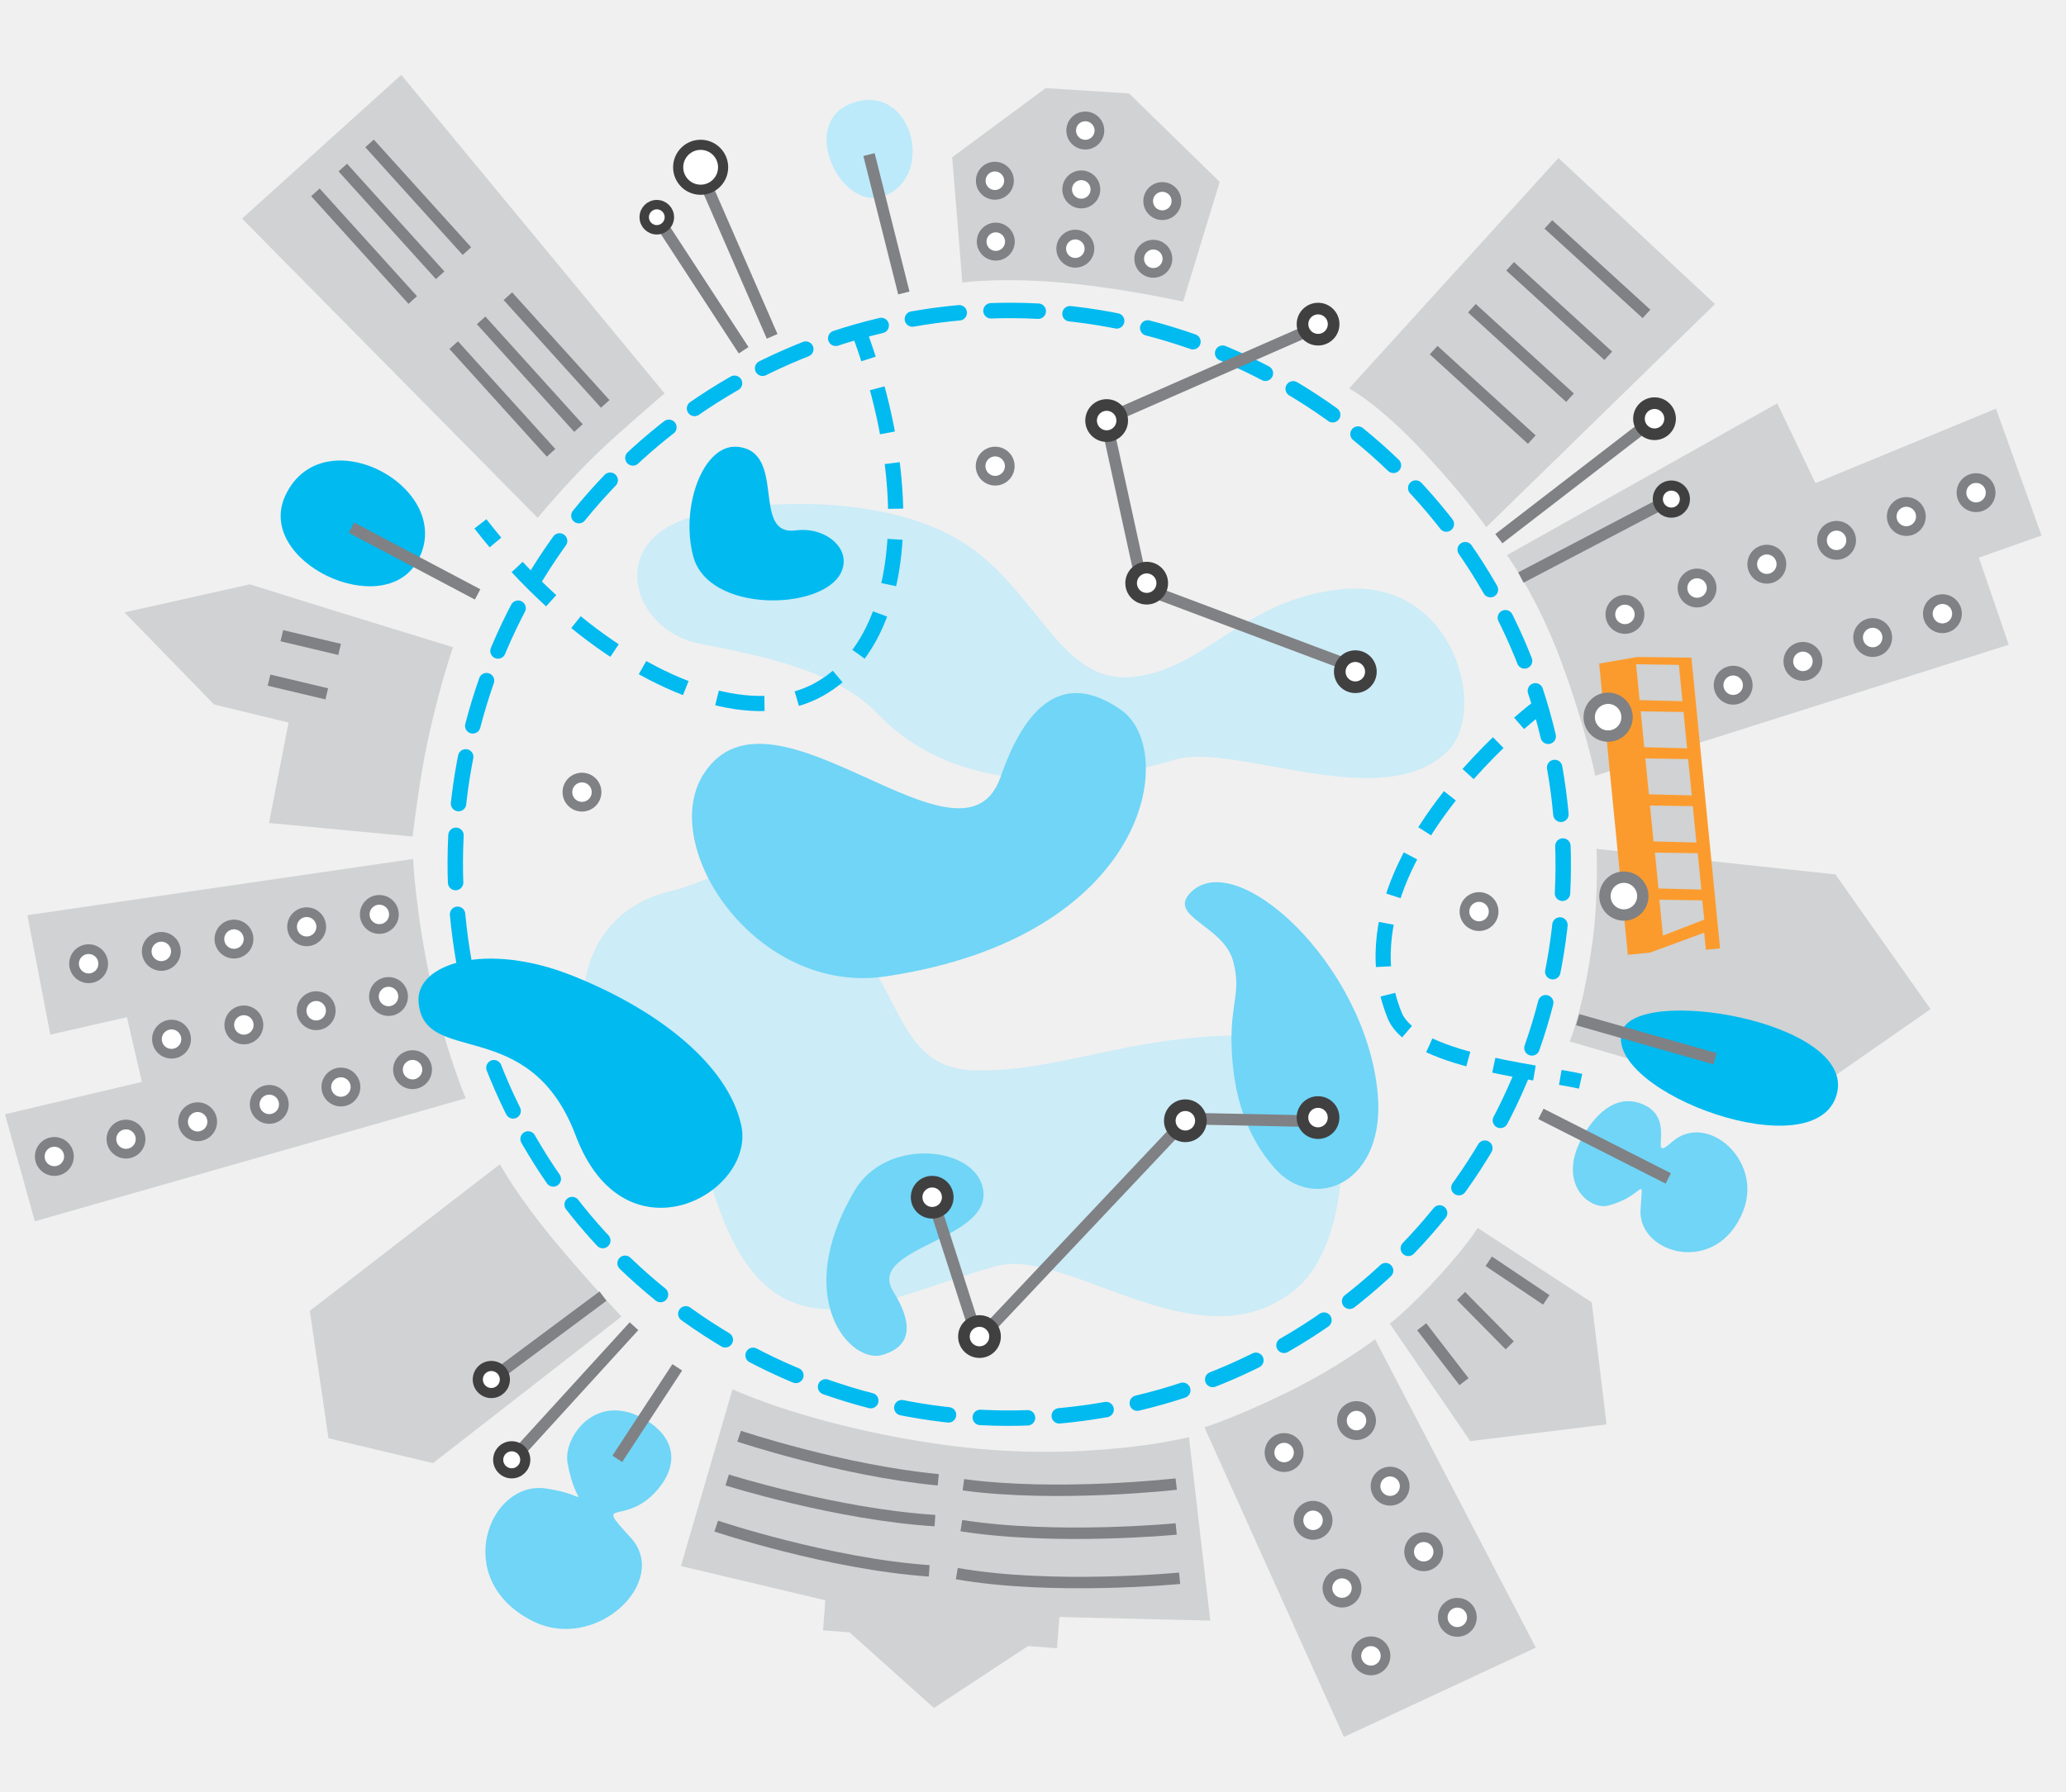
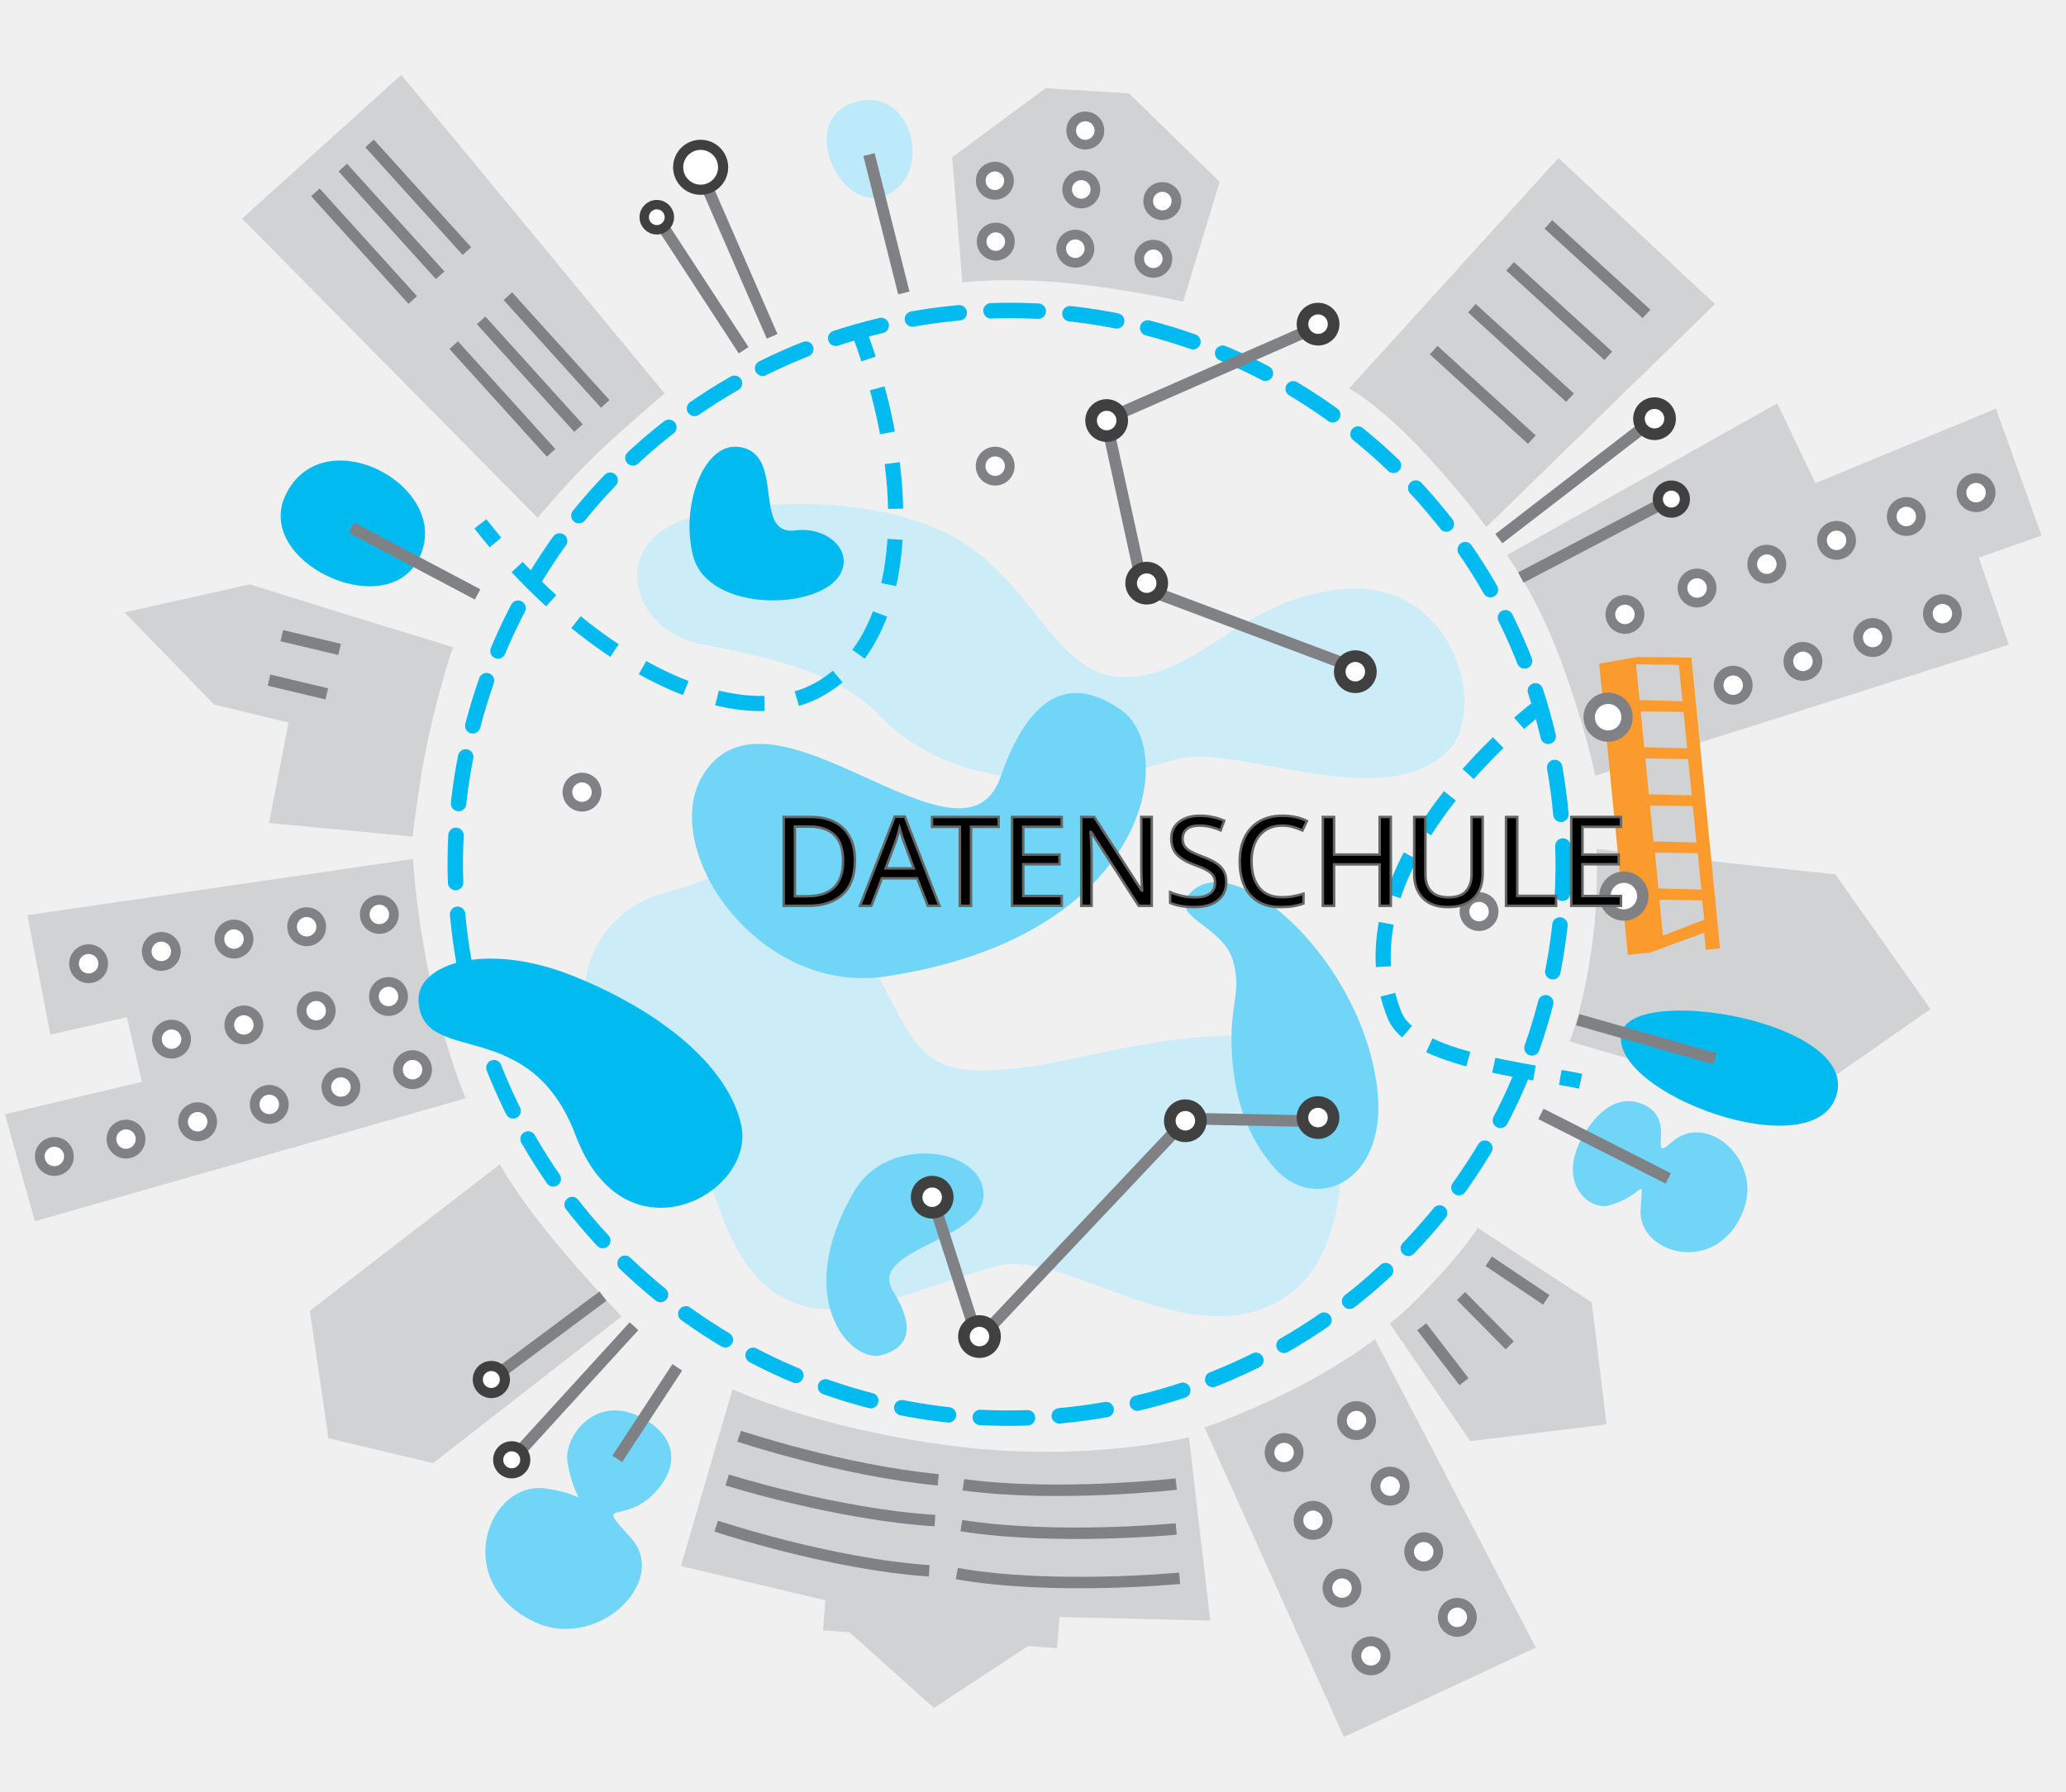
<svg xmlns="http://www.w3.org/2000/svg" id="keyviz" version="1.1" x="0px" y="0px" width="100%" viewBox="100 20 830 720" enable-background="new 0 0 1024 768" xml:space="preserve">
  <defs>
    <style type="text/css">
		  
		  .house path.shape {
			  fill:#D0D2D3;
		  }
- 		  .house path.shape.highlight {
- 			  fill: #d3c8a5;
+ 		  .house.highlight path.shape {
+ 			  &lt;!--fill: #d3c8a5;--&gt;
		  }
		  .house circle {
			  fill:#FFFFFF;
			  stroke:#808184;
			  stroke-width:3.9;
+ 		  }
+ 		  .house.highlight circle {
+ 			  fill: yellow;
		  }
		  .house circle:hover {
			  fill:#00aeef;
		  }
		  .house line, .house path.line {
			  fill:none;
			  stroke:#808184;
			  stroke-width:4.596;
		  }
+ 		  .house.highlight line, .house.highlight path.line {
+ 			  stroke: green;
+ 		  }
+ 
		  .ring path {
			  fill:none;
			  stroke:#00BAF0;
			  stroke-width:6.199;
			  stroke-linecap:round;
		  }

- 		  .tree line {
+ 		  .tree line, .lantern line {
			  fill:none;
			  stroke:#808184;
			  stroke-width:4.677;
		  }
- 		  .tree circle:hover {
- 			  fill:#6dcff4;
+ 		  .lantern circle {
+ 			  fill:#FFFFFF;
+ 			  stroke:#404041;
+ 		  }
+ 		  .lantern.highlight circle {
+ 			  fill: orange;
+ 		  }
+ 		   .lantern circle:hover {
+ 			  fill: yellow;
		  }

		  .bus {
			  cursor: pointer;
		  }

		  .bus polygon.vehicle {
			  fill: #fc9b2d;
			  fill-org:#808184;
		  }
		  .bus circle.tire {
			  fill:#FFFFFF;
			  stroke:#808184;
			  stroke-width:4.563;
		  }
		  .bus circle.tire:hover {
			  fill:#6dcff4;
		  }
		  .bus polygon.window {
			  fill:#D0D2D3;
		  }

		  .inner .window circle {
			  fill:#FFFFFF;
			  stroke:#808184;
			  stroke-width:3.9;
		  }
		  .inner .window circle:hover {
			  fill:#cdeffb;
		  }
		  .inner .line path {
			  fill:none;
			  stroke:#00BAF0;
			  stroke-width:6.081;
			  stroke-linecap=round;
		  }
		  .inner .polyline polyline {
			  fill:none;
			  stroke:#808184;
			  stroke-width:4.677;
		  }
		  .inner .polyline circle {
			  fill:#FFFFFF;
			  stroke:#404041;
			  stroke-width:4.677;
		  }
		  .inner .polyline circle:hover {
			  fill:#cdeffb;
		  }
		  text.logo {
- 		  	font-family:'Work Sans';
- 		  	font-size: 40px;
- 		  	font-weight: 300;
- 		  	letter-spacing: 0.5;
- 		  	stroke: #1dafed;
+ 		  	font-family:'OstrichSansHeavy';
+ 		  	font-size: 50px;
+ 		  	font-weight: normal;
+  		  	stroke: #666666;
		  }
		  
		</style>
  </defs>
  <g>
    <g class="houses">
      <g class="house house-1">
        <path class="shape" d="M901.859,184.224l-72.535,29.908L814,182.086l-108.602,61.005c0,0,11.938,16.233,21.496,41.878c10.105,27.117,13.996,46.768,13.996,46.768L907,279.086l-12-35l25.184-8.903L901.859,184.224z" />
        <circle cx="893.866" cy="217.974" r="5.856" />
        <circle cx="865.845" cy="227.554" r="5.856" />
        <circle cx="837.825" cy="237.135" r="5.856" />
        <circle cx="809.804" cy="246.714" r="5.856" />
        <circle cx="781.784" cy="256.294" r="5.856" />
        <circle cx="880.353" cy="266.608" r="5.856" />
        <circle cx="852.333" cy="276.187" r="5.856" />
        <circle cx="824.312" cy="285.767" r="5.856" />
        <circle cx="796.292" cy="295.347" r="5.856" />
        <circle cx="752.807" cy="266.895" r="5.856" />
        <circle cx="769.192" cy="304.895" r="5.856" />
      </g>
      <g class="house house-2">
        <path class="shape" d="M837.363,371.384l-95.957-10.258c0,0,0.816,19.41-1.613,37.221c-3.793,27.741-9.195,40.155-9.195,40.155l88.988,26.003l55.996-39L837.363,371.384z" />
      </g>
      <g class="house house-3">
        <path class="shape" d="M739.465,543.342l-45.838-29.918c0,0-3.57,6.252-15.392,19.236c-12.282,13.495-19.892,19.245-19.892,19.245l32.316,47.208l54.766-6.727L739.465,543.342z" />
        <line x1="671.154" y1="553.158" x2="688.156" y2="575.215" />
        <line x1="686.963" y1="540.797" x2="706.525" y2="560.617" />
        <line x1="698.078" y1="526.837" x2="721.199" y2="542.359" />
      </g>
      <g class="house house-4">
        <path class="shape" d="M717,682.086L652.418,558.18c0,0-14.465,11.07-34.42,20.902c-21.598,10.648-34.117,14.477-34.117,14.477l56.023,124.438L717,682.086z" />
        <circle cx="685.468" cy="669.921" r="5.856" />
        <circle cx="671.967" cy="643.565" r="5.856" />
        <circle cx="658.465" cy="617.209" r="5.856" />
        <circle cx="644.964" cy="590.854" r="5.856" />
        <circle cx="650.769" cy="685.397" r="5.856" />
        <circle cx="639.139" cy="658.164" r="5.856" />
        <circle cx="627.509" cy="630.93" r="5.856" />
        <circle cx="615.879" cy="603.697" r="5.855" />
      </g>
      <g class="house house-5">
        <path class="shape" d="M483,601.088c-55-7-88.719-22.801-88.719-22.801l-20.723,71.014l58.021,13.777l-0.923,12.068l10.659,0.816l33.885,30.381l37.835-24.895l11.613,0.889l0.959-12.553l60.606,1.445l-8.554-73.707C577.66,597.523,536.65,607.916,483,601.088" />
        <path class="line" d="M572.533,616.369c0,0-47.414,5.418-85.5,0.283" />
        <path class="line" d="M572.527,634.41c0,0-48.184,4.656-86.307-1.336" />
        <path class="line" d="M573.902,654.219c0,0-50.938,4.924-89.504-1.869" />
        <path class="line" d="M476.934,614.648c-38.683-3.672-79.986-17.51-79.986-17.51" />
        <path class="line" d="M475.601,631.053c-39.611-2.49-83.456-16.332-83.456-16.332" />
        <path class="line" d="M473.307,651.234c-40.181-2.756-85.577-17.967-85.577-17.967" />
      </g>
      <g class="house house-6">
        <path class="shape" d="M300.818,487.863l-76.344,58.883l7.485,51.215l42.004,9.988l75.724-58.924c0,0-14.258-15.035-27.31-30.82C307.449,500.148,300.818,487.863,300.818,487.863" />
      </g>
      <g class="house house-7">
        <path class="shape" d="M273.426,416.485c-6.449-29.111-7.484-51.311-7.484-51.311L111,387.758l9.227,48l30.773-7l6,25.999l-55,13.001l12,43l173.106-49.413C287.106,461.345,279.434,443.601,273.426,416.485" />
        <circle cx="121.838" cy="484.719" r="5.856" />
        <circle cx="150.618" cy="477.743" r="5.856" />
        <circle cx="179.398" cy="470.768" r="5.856" />
        <circle cx="208.177" cy="463.792" r="5.856" />
        <circle cx="236.957" cy="456.815" r="5.856" />
        <circle cx="265.737" cy="449.839" r="5.856" />
        <circle cx="135.608" cy="407.264" r="5.856" />
        <circle cx="164.804" cy="402.313" r="5.856" />
        <circle cx="194" cy="397.361" r="5.856" />
        <circle cx="223.196" cy="392.411" r="5.856" />
        <circle cx="252.392" cy="387.459" r="5.856" />
        <circle cx="168.913" cy="437.579" r="5.856" />
        <circle cx="197.969" cy="431.865" r="5.856" />
        <circle cx="227.026" cy="426.151" r="5.856" />
        <circle cx="256.083" cy="420.438" r="5.856" />
      </g>
      <g class="house house-8">
        <path class="shape" d="M215.922,310.358l-7.852,40.365l57.696,5.443c0,0,2.683-23.058,6.164-38.949c5.066-23.131,10.07-37.131,10.07-37.131l-48.992-15.078l-32.66-10.196L150,266.088l35.996,36.999L215.922,310.358z" />
        <line x1="236.432" y1="280.963" x2="213.232" y2="275.447" />
        <line x1="231.282" y1="298.824" x2="208.083" y2="293.308" />
      </g>
      <g class="house house-9">
        <path class="shape" d="M197.244,107.846L316,228.088c0,0,11.723-14.207,24-26c9.486-9.107,27.002-24,27.002-24l-105.795-128L197.244,107.846z" />
        <line x1="343.147" y1="182.3" x2="304.036" y2="139.029" />
        <line x1="287.576" y1="120.9" x2="248.464" y2="77.629" />
        <line x1="332.401" y1="192.011" x2="293.289" y2="148.74" />
        <line x1="276.829" y1="130.611" x2="237.717" y2="87.34" />
        <line x1="321.389" y1="201.962" x2="282.277" y2="158.691" />
        <line x1="265.817" y1="140.562" x2="226.705" y2="97.292" />
      </g>
      <g class="house house-10">
        <path class="shape" d="M590.004,93.088l-36.426-35.549l-33.5-2.115l-37.539,27.769l4.074,50.334c0,0,17.395-2.439,45.391,0.561c22.203,2.379,43.312,7.118,43.312,7.118L590.004,93.088z" />
        <circle cx="499.688" cy="92.629" r="5.672" />
        <circle cx="534.4" cy="96.117" r="5.672" />
        <circle cx="536.013" cy="72.451" r="5.672" />
        <circle cx="566.947" cy="100.804" r="5.672" />
        <circle cx="500.047" cy="117.094" r="5.672" />
        <circle cx="532.007" cy="119.93" r="5.672" />
        <circle cx="563.335" cy="123.985" r="5.672" />
      </g>
      <g class="house house-11">
        <path class="shape" d="M697.107,231.834l91.859-89.643L726.1,83.506l-84.098,92.582c0,0,11.877,6.148,30.17,25.861C689.002,220.086,697.107,231.834,697.107,231.834" />
        <line x1="691.322" y1="143.851" x2="730.743" y2="179.816" />
        <line x1="706.683" y1="127.015" x2="746.104" y2="162.979" />
        <line x1="675.962" y1="160.688" x2="715.383" y2="196.652" />
        <line x1="722.043" y1="110.178" x2="761.464" y2="146.143" />
      </g>
    </g>
    <g class="ring">
      <path stroke-dasharray="18.991,12.792" d="M556.896,583.844C661.787,559.059,734.372,461.771,727.581,353.6" />
      <path fill="none" stroke="#00BAF0" stroke-width="6.199" stroke-linecap="round" stroke-dasharray="18.991,12.792" d="M721.985,315.881c-24.784-104.893-122.071-177.477-230.243-170.686" />
      <path fill="none" stroke="#00BAF0" stroke-width="6.199" stroke-linecap="round" stroke-dasharray="18.991,12.792" d="M454.022,150.789c-104.892,24.785-177.477,122.072-170.686,230.244" />
      <path fill="none" stroke="#00BAF0" stroke-width="6.199" stroke-linecap="round" stroke-dasharray="18.991,12.792" d="M288.933,418.752c24.785,104.896,122.072,177.478,230.243,170.688" />
      <path fill="none" stroke="#00BAF0" stroke-width="6.199" stroke-linecap="round" d="M525.553,588.945c3.137-0.285,6.281-0.641,9.434-1.062c3.153-0.422,6.28-0.906,9.383-1.455 M283.83,387.41c0.286,3.137,0.64,6.283,1.062,9.436c0.422,3.15,0.907,6.277,1.457,9.381 M485.366,145.686c-3.137,0.287-6.282,0.641-9.434,1.062c-3.152,0.422-6.28,0.909-9.383,1.456 M727.09,347.225c-0.287-3.139-0.642-6.285-1.063-9.436c-0.422-3.152-0.908-6.279-1.456-9.38" />
    </g>
-     <g class="tree tree-1">
-       <path fill="#00BAF0" d="M751.491,434.869c4.838-19.406,93.764-4.615,86.504,24.495C830.255,490.412,745.442,459.126,751.491,434.869" />
-       <line x1="733.824" y1="429.756" x2="788.986" y2="445.444" />
-     </g>
-     <g class="tree tree-2">
-       <path fill="#70D5F6" d="M746.184,504.44c-7.59,2.034-21.154-8.979-10.154-28.031c5.934-10.275,14.465-17.054,24.492-12.419c13.613,6.294,0.652,24.179,11.361,14.776c13.824-12.136,36.6,7.522,28.371,28.023c-10.537,26.249-42.25,17.177-41.178-0.68C759.99,490.906,761.211,500.415,746.184,504.44" />
-       <line x1="719.051" y1="467.612" x2="770.207" y2="493.537" />
-     </g>
-     <g class="tree tree-3">
-       <path fill="#70D5F6" d="M328,607.801c-1.772-10.051,10.953-28.256,30-18c13,7,15.395,18.162,6,29c-13,15-26,2.418-10.697,19.01c16.194,17.559-13.875,46.5-39.466,33.533c-32.766-16.602-17.44-56.604,5.54-53.195C338.944,621.053,331.508,627.697,328,607.801" />
-       <line x1="348" y1="606.221" x2="372.092" y2="569.455" />
-     </g>
-     <g class="tree tree-4">
-       <line x1="306.889" y1="605.334" x2="354.703" y2="552.926" />
-       <circle fill="#FFFFFF" stroke="#404041" stroke-width="4.069" cx="305.583" cy="606.617" r="5.437" />
-     </g>
-     <g class="tree tree-5">
-       <line x1="293.15" y1="577.365" x2="342.25" y2="540.838" />
-       <circle fill="#FFFFFF" stroke="#404041" stroke-width="4.069" cx="297.392" cy="574.349" r="5.437" />
-     </g>
-     <g class="tree tree-6">
-       <path fill="#00BAF0" d="M267.777,245.395c-13.777,24.691-65.775,0.109-53.025-26.512C230.035,186.979,283.923,216.455,267.777,245.395" />
-       <line x1="291.881" y1="258.861" x2="241.186" y2="232.048" />
-     </g>
-     <g class="tree tree-7">
-       <line x1="367.412" y1="112.723" x2="398.752" y2="160.752" />
-       <circle fill="#FFFFFF" stroke="#404041" stroke-width="3.781" cx="363.865" cy="107.284" r="5.053" />
-     </g>
-     <g class="tree tree-8">
-       <line x1="381.999" y1="90.508" x2="410.201" y2="155.16" />
-       <circle fill="#FFFFFF" stroke="#404041" stroke-width="4.069" cx="381.479" cy="87.22" r="9.029" />
-     </g>
-     <g class="tree tree-9">
-       <path fill="#BCEAFA" d="M454,99.088c-17.299,4.961-34.165-31.993-9.613-38.288C467.644,54.836,475.621,92.888,454,99.088" />
-       <line x1="463.111" y1="137.73" x2="449.115" y2="82.114" />
-     </g>
-     <g class="tree tree-10">
-       <line x1="758.336" y1="193.156" x2="702.147" y2="236.465" />
-       <circle fill="#FFFFFF" stroke="#404041" stroke-width="4.677" cx="764.696" cy="188.253" r="6.25" />
-     </g>
-     <g class="tree tree-11">
-       <line x1="765.211" y1="223.69" x2="710.998" y2="252.088" />
-       <circle fill="#FFFFFF" stroke="#404041" stroke-width="4.069" cx="771.458" cy="220.56" r="5.436" />
-     </g>
    <g class="bus">
      <polygon class="vehicle" points="757.744,284.016 742.451,286.655 753.977,403.686 762.857,402.811 784.638,394.798 785.313,401.652 791.017,401.091 779.513,284.279" />
      <circle class="tire" cx="746.053" cy="308.194" r="7.605" />
      <circle class="tire" cx="752.381" cy="380.093" r="7.605" />
      <polygon class="window" points="774.479,287.182 757.277,286.92 758.698,301.337 775.918,301.786" />
      <polygon class="window" fill="#D0D2D3" points="776.343,306.107 759.142,305.846 760.562,320.263 777.781,320.711" />
      <polygon class="window" fill="#D0D2D3" points="778.208,325.033 761.006,324.771 762.426,339.188 779.646,339.637" />
      <polygon class="window" fill="#D0D2D3" points="780.07,343.958 762.869,343.696 764.289,358.113 781.508,358.562" />
      <polygon class="window" fill="#D0D2D3" points="782.062,362.871 764.859,362.609 766.279,377.026 783.5,377.475" />
      <polygon class="window" fill="#D0D2D3" points="783.851,381.804 766.649,381.542 768.069,395.959 784.689,389.546" />
    </g>
+     <g class="tree tree-1">
+       <path fill="#00BAF0" d="M751.491,434.869c4.838-19.406,93.764-4.615,86.504,24.495C830.255,490.412,745.442,459.126,751.491,434.869" />
+       <line x1="733.824" y1="429.756" x2="788.986" y2="445.444" />
+     </g>
+     <g class="tree tree-2">
+       <path fill="#70D5F6" d="M746.184,504.44c-7.59,2.034-21.154-8.979-10.154-28.031c5.934-10.275,14.465-17.054,24.492-12.419c13.613,6.294,0.652,24.179,11.361,14.776c13.824-12.136,36.6,7.522,28.371,28.023c-10.537,26.249-42.25,17.177-41.178-0.68C759.99,490.906,761.211,500.415,746.184,504.44" />
+       <line x1="719.051" y1="467.612" x2="770.207" y2="493.537" />
+     </g>
+     <g class="tree tree-3">
+       <path fill="#70D5F6" d="M328,607.801c-1.772-10.051,10.953-28.256,30-18c13,7,15.395,18.162,6,29c-13,15-26,2.418-10.697,19.01c16.194,17.559-13.875,46.5-39.466,33.533c-32.766-16.602-17.44-56.604,5.54-53.195C338.944,621.053,331.508,627.697,328,607.801" />
+       <line x1="348" y1="606.221" x2="372.092" y2="569.455" />
+     </g>
+     <g class="tree tree-4">
+       <path fill="#00BAF0" d="M267.777,245.395c-13.777,24.691-65.775,0.109-53.025-26.512C230.035,186.979,283.923,216.455,267.777,245.395" />
+       <line x1="291.881" y1="258.861" x2="241.186" y2="232.048" />
+     </g>
+     <g class="tree tree-5">
+       <path fill="#BCEAFA" d="M454,99.088c-17.299,4.961-34.165-31.993-9.613-38.288C467.644,54.836,475.621,92.888,454,99.088" />
+       <line x1="463.111" y1="137.73" x2="449.115" y2="82.114" />
+     </g>
+     <g class="lantern lantern-1">
+       <line x1="306.889" y1="605.334" x2="354.703" y2="552.926" />
+       <circle stroke-width="4.069" cx="305.583" cy="606.617" r="5.437" />
+     </g>
+     <g class="lantern lantern-2">
+       <line x1="293.15" y1="577.365" x2="342.25" y2="540.838" />
+       <circle fill="#FFFFFF" stroke="#404041" stroke-width="4.069" cx="297.392" cy="574.349" r="5.437" />
+     </g>
+     <g class="lantern lantern-3">
+       <line x1="367.412" y1="112.723" x2="398.752" y2="160.752" />
+       <circle fill="#FFFFFF" stroke="#404041" stroke-width="3.781" cx="363.865" cy="107.284" r="5.053" />
+     </g>
+     <g class="lantern lantern-4">
+       <line x1="381.999" y1="90.508" x2="410.201" y2="155.16" />
+       <circle fill="#FFFFFF" stroke="#404041" stroke-width="4.069" cx="381.479" cy="87.22" r="9.029" />
+     </g>
+     <g class="lantern lantern-5">
+       <line x1="758.336" y1="193.156" x2="702.147" y2="236.465" />
+       <circle fill="#FFFFFF" stroke="#404041" stroke-width="4.677" cx="764.696" cy="188.253" r="6.25" />
+     </g>
+     <g class="lantern lantern-6">
+       <line x1="765.211" y1="223.69" x2="710.998" y2="252.088" />
+       <circle fill="#FFFFFF" stroke="#404041" stroke-width="4.069" cx="771.458" cy="220.56" r="5.436" />
+     </g>
    <g class="inner">
      <g class="window">
        <circle cx="333.807" cy="338.312" r="5.855" />
      </g>
      <g class="window">
        <circle cx="694.193" cy="386.312" r="5.856" />
      </g>
      <g class="window">
        <circle cx="499.807" cy="207.312" r="5.856" />
      </g>
      <g class="cloud-1" opacity="0.68">
        <path fill="#BCEAFA" d="M622.291,536.417c23.406-21.635,26.951-100.248-22.566-100.337c-46.033-0.083-74.299,14.707-107.84,14.049c-33.545-0.66-27.932-35.364-59.852-64.931c-30.818-28.543-37.547-13.174-63.119-6.956c-42.771,10.398-42.842,64.416-15.027,75.232c27.812,10.816,26.525,34.122,38.533,60.951c23.799,53.167,64.56,25.903,108.207,14.309C529.727,521.003,584.453,571.391,622.291,536.417" />
      </g>
      <g class="cloud-2" opacity="0.68">
        <path fill="#BCEAFA" d="M681.625,321.822c16.215-16.036,2.816-68.575-41.141-65.154c-40.863,3.18-56.838,33.518-86.738,35.437c-29.904,1.92-38.217-40.073-72.762-57.495c-33.351-16.82-81.048-12.991-102.433-7.059c-35.762,9.924-24.457,45.859,2.498,51.098c26.955,5.24,55.263,11.196,71.568,28.199c32.303,33.692,83.15,29.194,119.436,18.413C596.246,318.074,655.41,347.743,681.625,321.822" />
      </g>
      <g class="cloud-3">
        <path fill="#70D5F6" d="M455.822,412.365c-51.932,7.751-91.986-52.248-73.044-81.51c27.46-42.417,103.978,45.169,119.238,1.271c10.001-28.773,25.285-43.028,48.406-26.809C573.543,321.535,561.721,396.562,455.822,412.365" />
      </g>
      <g class="cloud-4">
        <path fill="#70D5F6" d="M443.276,498.543c12.48-21.176,46.11-18.072,51.175-2.561c7.342,22.488-47.067,24.523-35.592,43.01c7.522,12.114,8.206,21.875-4.507,25.508C441.64,568.133,417.826,541.729,443.276,498.543" />
      </g>
      <g class="cloud-5">
        <path fill="#00BAF0" d="M378.512,243.575c-5.305-19.89,4.006-45.353,17.813-44.021c20.017,1.932,5.191,36.019,23.384,33.583c11.924-1.595,22.826,7.462,18.129,17.03C430.333,265.433,384.623,266.496,378.512,243.575" />
      </g>
      <g class="cloud-6">
        <path fill="#70D5F6" d="M653.449,459.016c3.551,36.49-25.449,48.49-41.332,30.445c-10.789-12.262-16.789-28.227-17.354-49.83c-0.438-16.785,4.004-20.848,0.652-33.359c-3.875-14.459-26.385-17.826-17.256-27.445C596.305,359.719,648.408,407.205,653.449,459.016" />
      </g>
      <g class="cloud-7">
        <path fill="#00BAF0" d="M330.001,412.088c-34.765-13.869-62.912-4.879-61.849,10.428c1.848,26.572,44.562,4.512,63.129,53.801c19.688,52.266,72.654,23.352,66.47-4.297C392.368,447.961,364.766,425.957,330.001,412.088" />
      </g>
      <g class="line line-1">
        <path stroke-dasharray="17.491,11.41" d="M701.893,318.418c-19.855,19.242-51.551,56.773-45.461,95.699" />
        <path stroke-dasharray="16.621,10.54" d="M674.223,440.066c13.307,6.223,32.908,9.555,47.42,11.996" />
        <path d="M726.836,452.949c3.156,0.543,5.93,1.055,8.162,1.555 M657.57,419.707c0.695,2.762,1.594,5.535,2.711,8.305c0.977,2.414,2.701,4.586,4.996,6.543M717,305.09c0,0-2.596,1.984-6.719,5.594" />
      </g>
      <g class="line line-2">
        <path stroke-dasharray="19.248,13.167" d="M307.764,247.859c34.078,36.57,75.357,58.773,105.908,54.273" />
        <path stroke-dasharray="18.387,12.306" d="M444.922,282.891c17.754-24.004,19.637-66.316,5.826-112.77" />
        <path d="M448.924,164.246c-0.934-2.89-1.926-5.789-2.981-8.699 M420.1,300.742c3.103-0.906,6.068-2.129,8.871-3.683c2.699-1.496,5.22-3.235,7.566-5.199M293.002,230.508c1.975,2.547,3.992,5.039,6.041,7.488" />
      </g>
      <g class="polyline line-3">
        <polyline points="625.91,470.506 576.91,469.506 492.91,558.506 473.91,499.506" />
        <circle cx="629.5" cy="469.095" r="6.25" />
        <circle cx="576.208" cy="470.373" r="6.25" />
        <circle cx="474.5" cy="501.095" r="6.25" />
        <circle cx="493.5" cy="557.095" r="6.25" />
      </g>
      <g class="polyline line-4">
        <polyline points="644.554,288.387 559.121,256.273 544.307,188.538 630.382,150.746" />
        <circle cx="644.492" cy="289.915" r="6.25" />
        <circle cx="560.674" cy="254.339" r="6.25" />
        <circle cx="544.591" cy="188.994" r="6.25" />
        <circle cx="629.524" cy="150.255" r="6.25" />
      </g>
    </g>
+     <text class="logo" x="410" y="384">DATENSCHULE</text>
  </g>
</svg>
